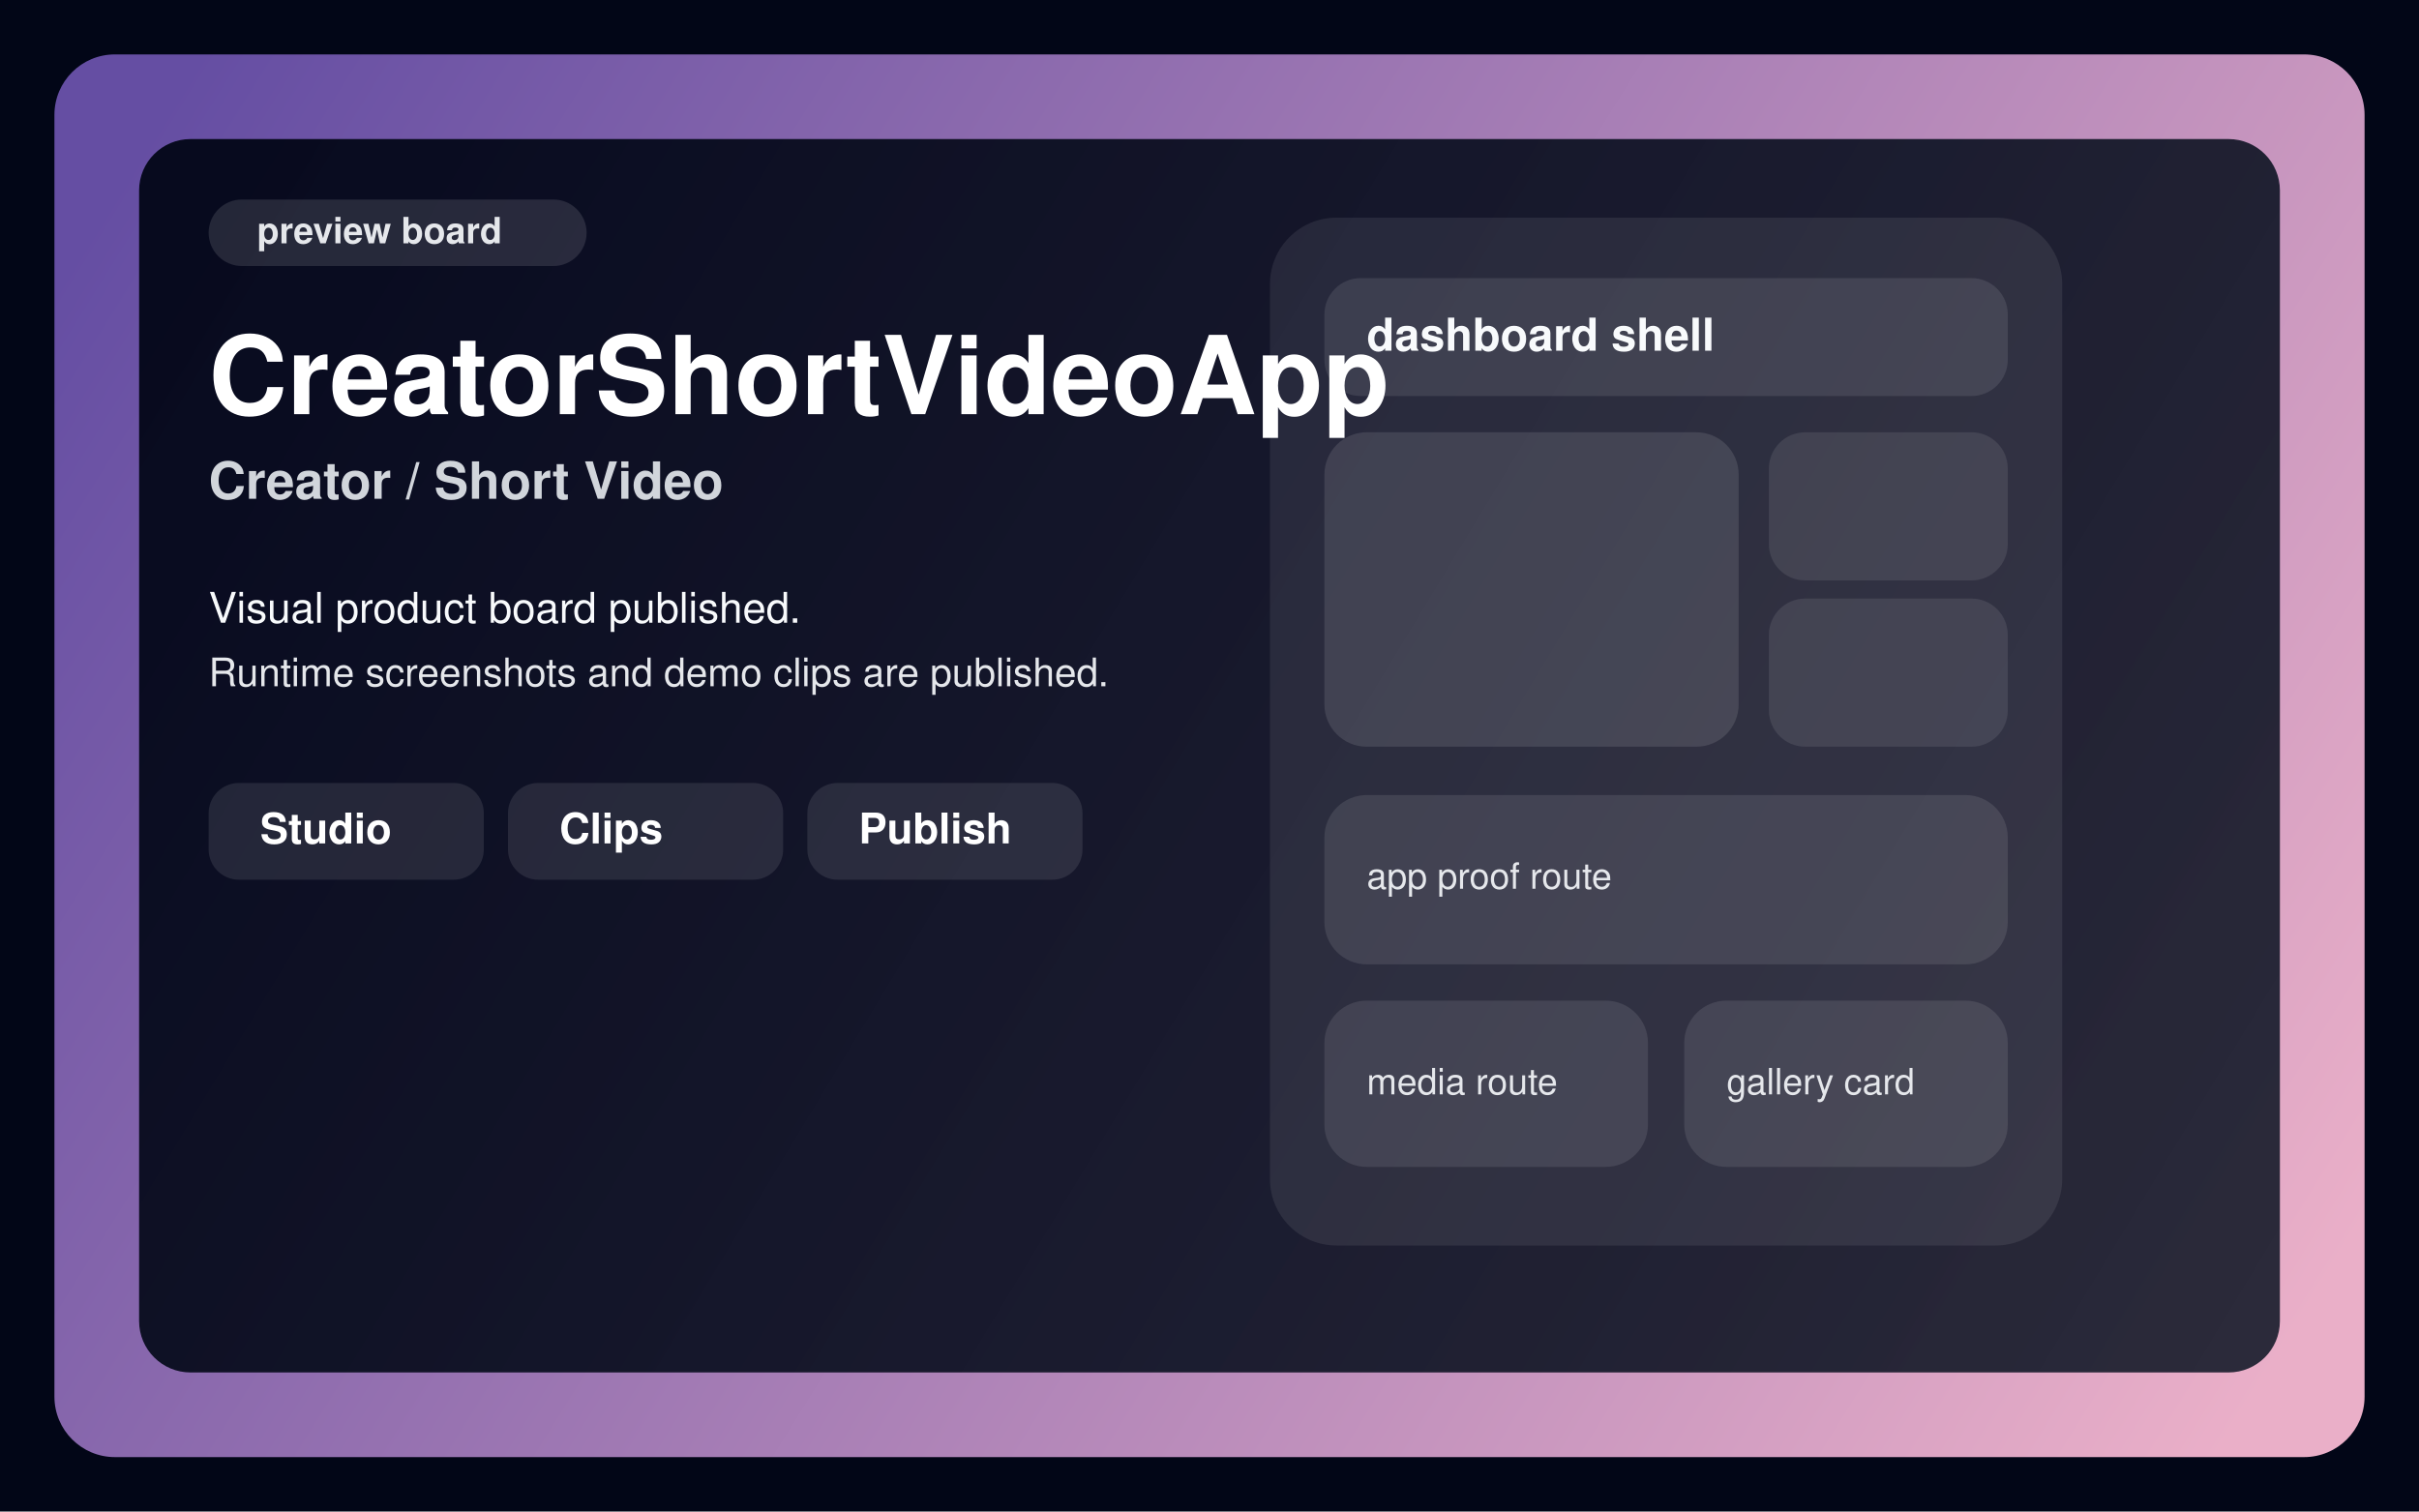
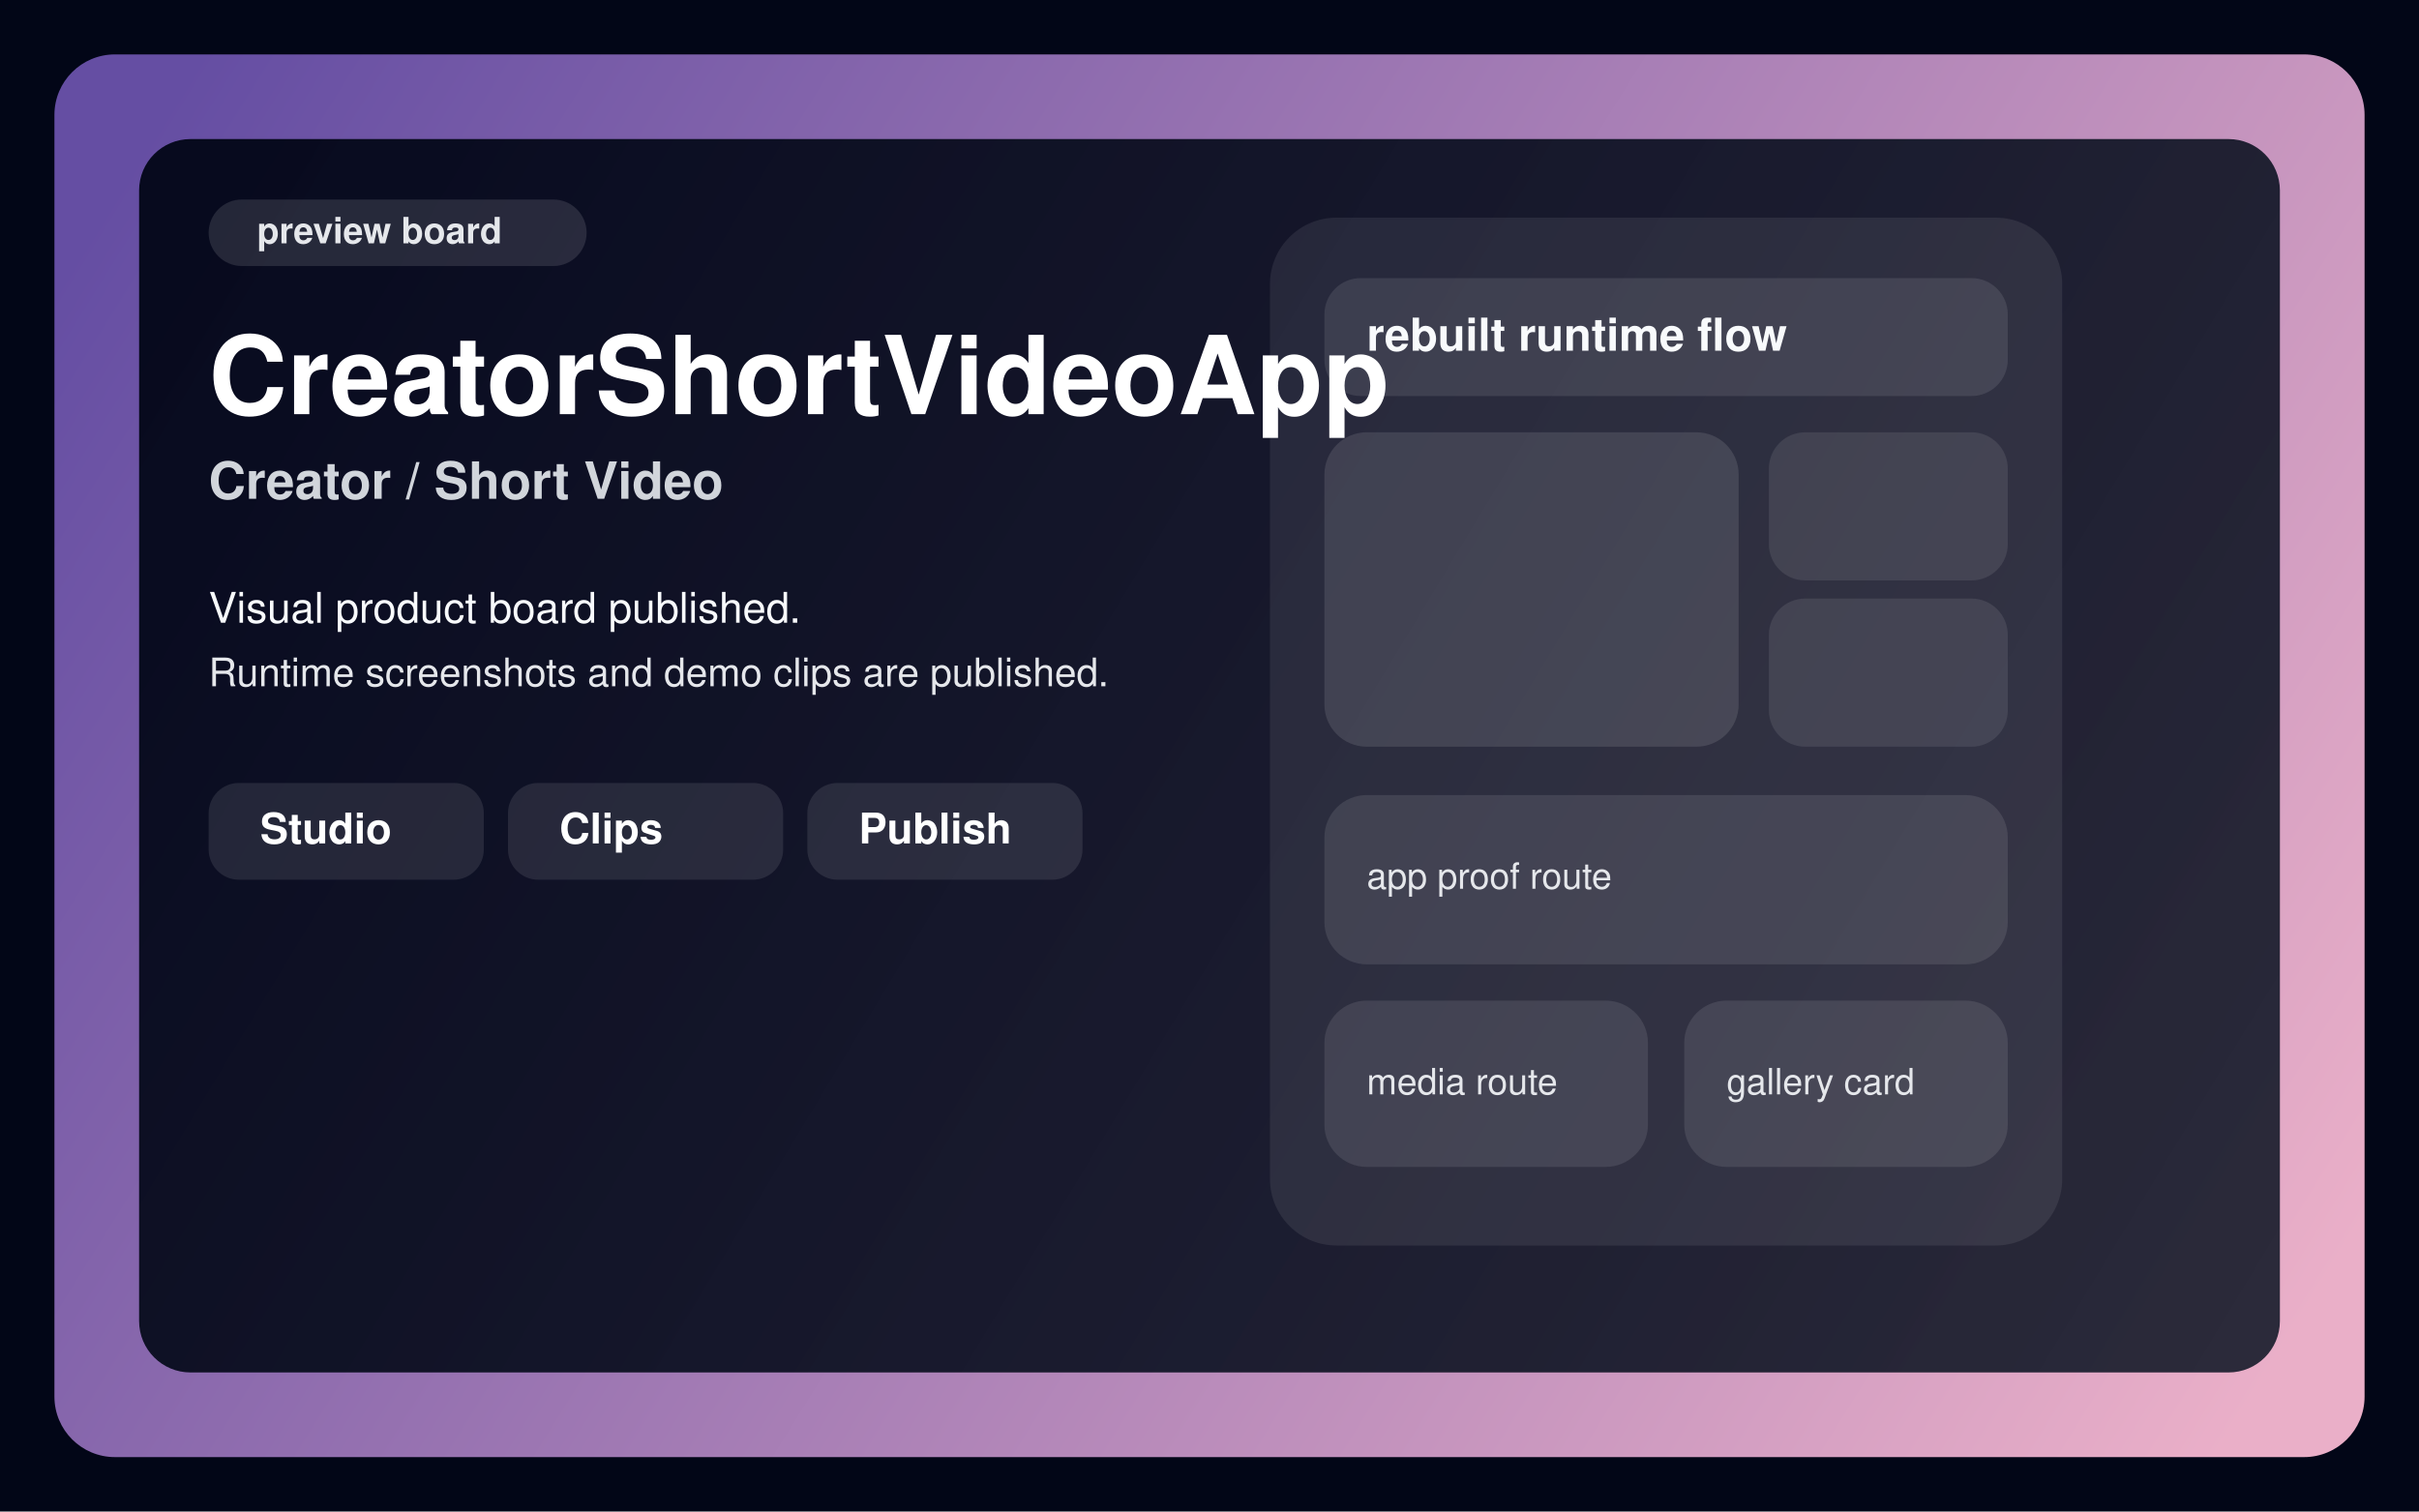
<svg xmlns="http://www.w3.org/2000/svg" width="1600" height="1000" viewBox="0 0 1600 1000" fill="none">
  <defs>
    <linearGradient id="bg" x1="110" y1="70" x2="1490" y2="930" gradientUnits="userSpaceOnUse">
      <stop stop-color="#654EA3" />
      <stop offset="1" stop-color="#EAafc8" />
    </linearGradient>
    <linearGradient id="panel" x1="130" y1="104" x2="1460" y2="908" gradientUnits="userSpaceOnUse">
      <stop stop-color="#020617" stop-opacity="0.95" />
      <stop offset="1" stop-color="#111827" stop-opacity="0.88" />
    </linearGradient>
  </defs>
  <rect width="1600" height="1000" fill="#020617" />
  <rect x="36" y="36" width="1528" height="928" rx="40" fill="url(#bg)" />
  <rect x="92" y="92" width="1416" height="816" rx="34" fill="url(#panel)" />
  <rect x="138" y="132" width="250" height="44" rx="22" fill="white" fill-opacity="0.12" />
  <text x="170" y="161" fill="#E5E7EB" font-size="24" font-family="SF Pro Display, Helvetica, Arial, sans-serif" font-weight="700">preview board</text>
  <text x="138" y="274" fill="white" font-size="72" font-family="SF Pro Display, Helvetica, Arial, sans-serif" font-weight="800">CreatorShortVideoApp</text>
  <text x="138" y="330" fill="#D1D5DB" font-size="34" font-family="SF Pro Display, Helvetica, Arial, sans-serif" font-weight="600">Creator / Short Video</text>
  <text x="138" y="412" fill="#F8FAFC" font-size="28" font-family="SF Pro Display, Helvetica, Arial, sans-serif">Visual product board published.</text>
  <text x="138" y="454" fill="#E5E7EB" font-size="26" font-family="SF Pro Display, Helvetica, Arial, sans-serif">Runtime screenshots and demo clips are published.</text>
  <rect x="138" y="518" width="182" height="64" rx="20" fill="white" fill-opacity="0.10" />
  <text x="172" y="558" fill="white" font-size="28" font-family="SF Pro Display, Helvetica, Arial, sans-serif" font-weight="700">Studio</text>
  <rect x="336" y="518" width="182" height="64" rx="20" fill="white" fill-opacity="0.10" />
  <text x="370" y="558" fill="white" font-size="28" font-family="SF Pro Display, Helvetica, Arial, sans-serif" font-weight="700">Clips</text>
  <rect x="534" y="518" width="182" height="64" rx="20" fill="white" fill-opacity="0.10" />
  <text x="568" y="558" fill="white" font-size="28" font-family="SF Pro Display, Helvetica, Arial, sans-serif" font-weight="700">Publish</text>
  <rect x="840" y="144" width="524" height="680" rx="44" fill="white" fill-opacity="0.08" />
  <rect x="876" y="184" width="452" height="78" rx="24" fill="white" fill-opacity="0.10" />
  <rect x="876" y="286" width="274" height="208" rx="28" fill="white" fill-opacity="0.11" />
  <rect x="1170" y="286" width="158" height="98" rx="24" fill="white" fill-opacity="0.09" />
  <rect x="1170" y="396" width="158" height="98" rx="24" fill="white" fill-opacity="0.09" />
  <rect x="876" y="526" width="452" height="112" rx="28" fill="white" fill-opacity="0.10" />
  <rect x="876" y="662" width="214" height="110" rx="28" fill="white" fill-opacity="0.10" />
  <rect x="1114" y="662" width="214" height="110" rx="28" fill="white" fill-opacity="0.10" />
-   <text x="904" y="232" fill="#F8FAFC" font-size="30" font-family="SF Pro Display, Helvetica, Arial, sans-serif" font-weight="700">dashboard shell</text>
+   <text x="904" y="232" fill="#F8FAFC" font-size="30" font-family="SF Pro Display, Helvetica, Arial, sans-serif" font-weight="700">rebuilt runtime flow</text>
  <text x="904" y="588" fill="#E5E7EB" font-size="24" font-family="SF Pro Display, Helvetica, Arial, sans-serif">app proof route</text>
  <text x="904" y="724" fill="#E5E7EB" font-size="24" font-family="SF Pro Display, Helvetica, Arial, sans-serif">media route</text>
  <text x="1142" y="724" fill="#E5E7EB" font-size="24" font-family="SF Pro Display, Helvetica, Arial, sans-serif">gallery card</text>
</svg>
